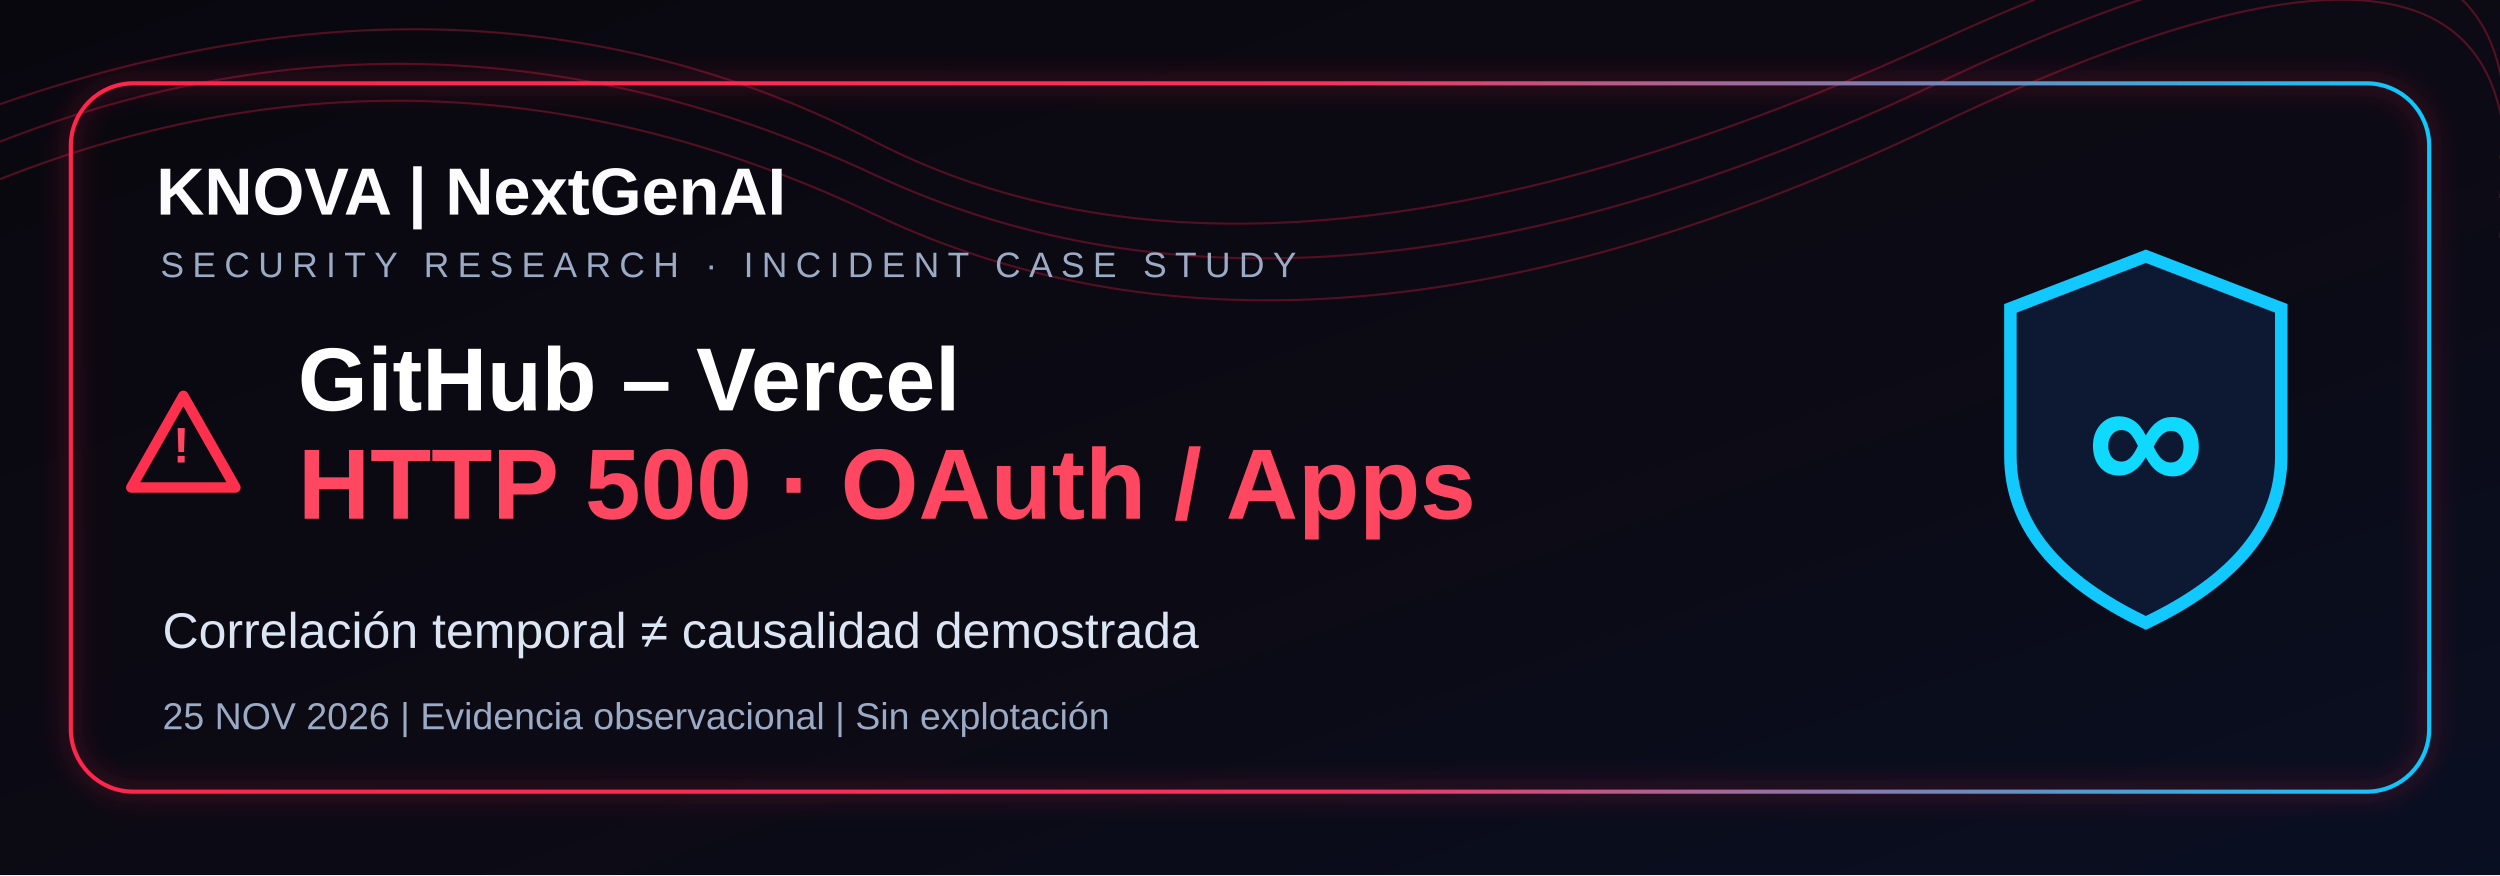
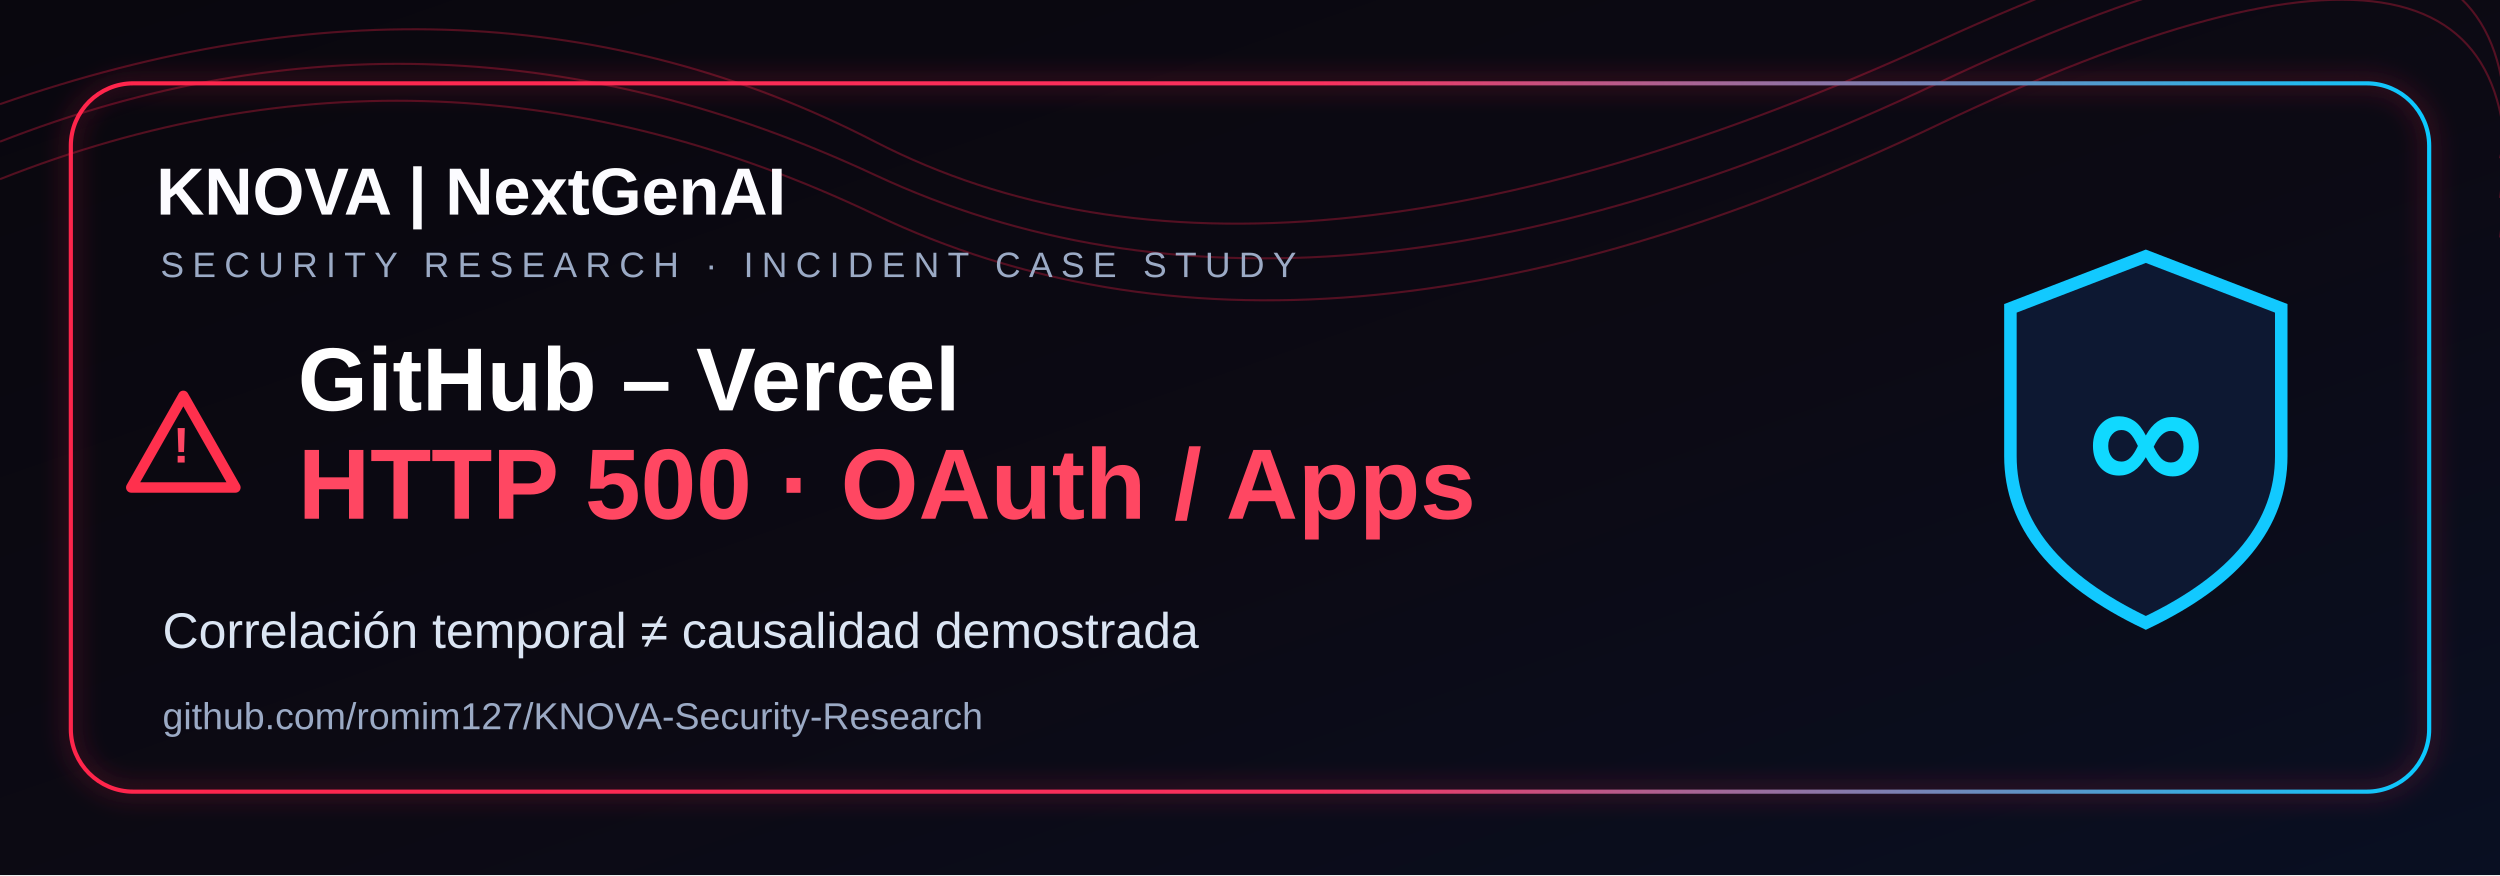
<svg xmlns="http://www.w3.org/2000/svg" viewBox="0 0 1200 420" width="1200" height="420" role="img" aria-label="KNOVA Security Research. Caso GitHub Vercel. Error HTTP 500. Causa raiz no confirmada.">
  <defs>
    <linearGradient id="bg" x2="1" y2="1">
      <stop stop-color="#09070e" />
      <stop offset=".55" stop-color="#0c0a14" />
      <stop offset="1" stop-color="#090f22" />
    </linearGradient>
    <linearGradient id="edge">
      <stop stop-color="#ff254b" />
      <stop offset=".53" stop-color="#fa315e" />
      <stop offset="1" stop-color="#0bc9ff" />
    </linearGradient>
    <filter id="glow">
      <feGaussianBlur stdDeviation="6" />
    </filter>
  </defs>
  <rect width="1200" height="420" fill="url(#bg)" />
  <g stroke="#ff2048" opacity=".3" fill="none">
    <path d="M0 50 Q230 -30 420 68 T930 20 T1200 76" />
    <path d="M0 68 Q210 -14 420 84 T930 40 T1200 95" />
    <path d="M0 86 Q210 3 420 103 T930 60 T1200 114" />
  </g>
  <rect x="34" y="40" width="1132" height="340" rx="30" stroke="#fa2850" stroke-width="3" fill="none" opacity=".48" filter="url(#glow)" />
  <rect x="34" y="40" width="1132" height="340" rx="30" stroke="url(#edge)" stroke-width="2" fill="none" />
  <text x="75" y="103" fill="#fcfcff" font-family="Arial, sans-serif" font-size="32" font-weight="700">KNOVA | NextGenAI</text>
  <text x="77" y="133" fill="#9baac5" font-family="Arial, sans-serif" font-size="17" letter-spacing="4">SECURITY RESEARCH · INCIDENT CASE STUDY</text>
  <path d="M88 190 L113 234 H63 Z" fill="none" stroke="#ff304d" stroke-width="5" stroke-linejoin="round" />
  <text x="83" y="222" fill="#ff4664" font-family="Arial,sans-serif" font-weight="700" font-size="24">!</text>
  <text x="143" y="197" fill="#ffffff" font-family="Arial,sans-serif" font-size="43" font-weight="700">GitHub – Vercel</text>
  <text x="143" y="249" fill="#ff4762" font-family="Arial,sans-serif" font-size="48" font-weight="700">HTTP 500 · OAuth / Apps</text>
  <text x="78" y="311" fill="#dbe5f3" font-family="Arial,sans-serif" font-size="24">Correlación temporal ≠ causalidad demostrada</text>
-   <text x="78" y="350" fill="#9baac5" font-family="Arial,sans-serif" font-size="18">25 NOV 2026  |  Evidencia observacional  |  Sin explotación</text>
+   <text x="78" y="350" fill="#9baac5" font-family="Arial,sans-serif" font-size="18">github.com/romim127/KNOVA-Security-Research</text>
  <path d="M1030 123 L1095 148 L1095 219 Q1095 268 1030 299 Q965 268 965 219 L965 148 Z" stroke="#12c9ff" stroke-width="6" fill="#0d1832" />
  <text x="1030" y="237" text-anchor="middle" fill="#10d9ff" font-family="Arial,sans-serif" font-size="79" font-weight="700">∞</text>
</svg>
